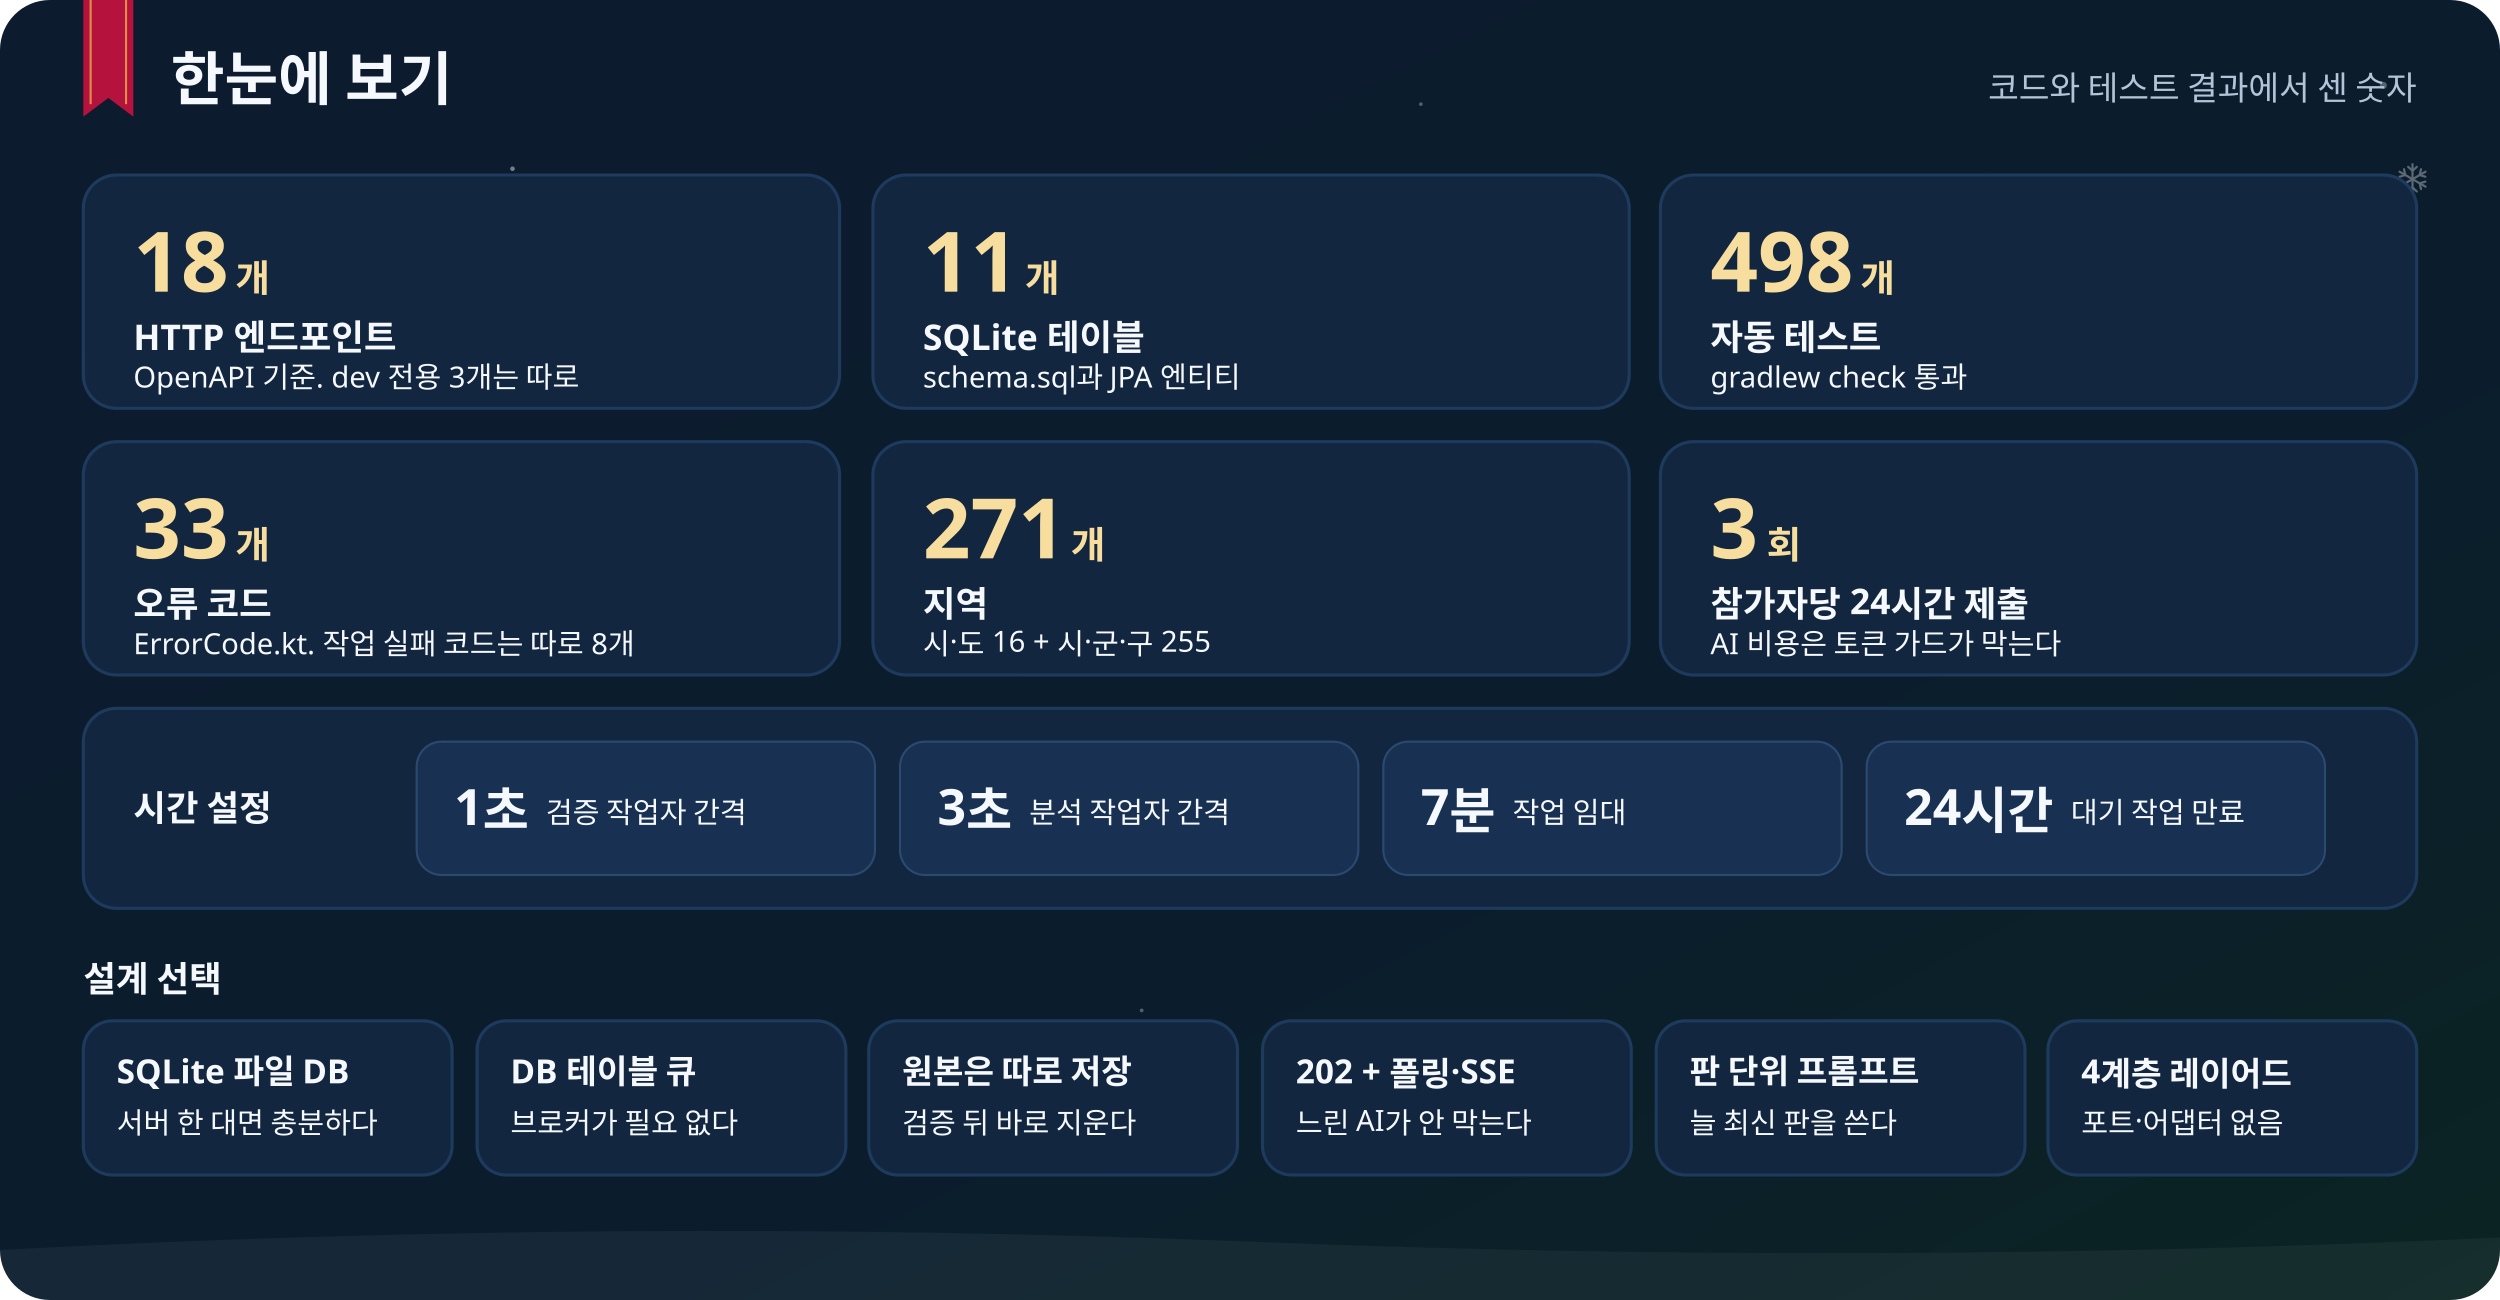
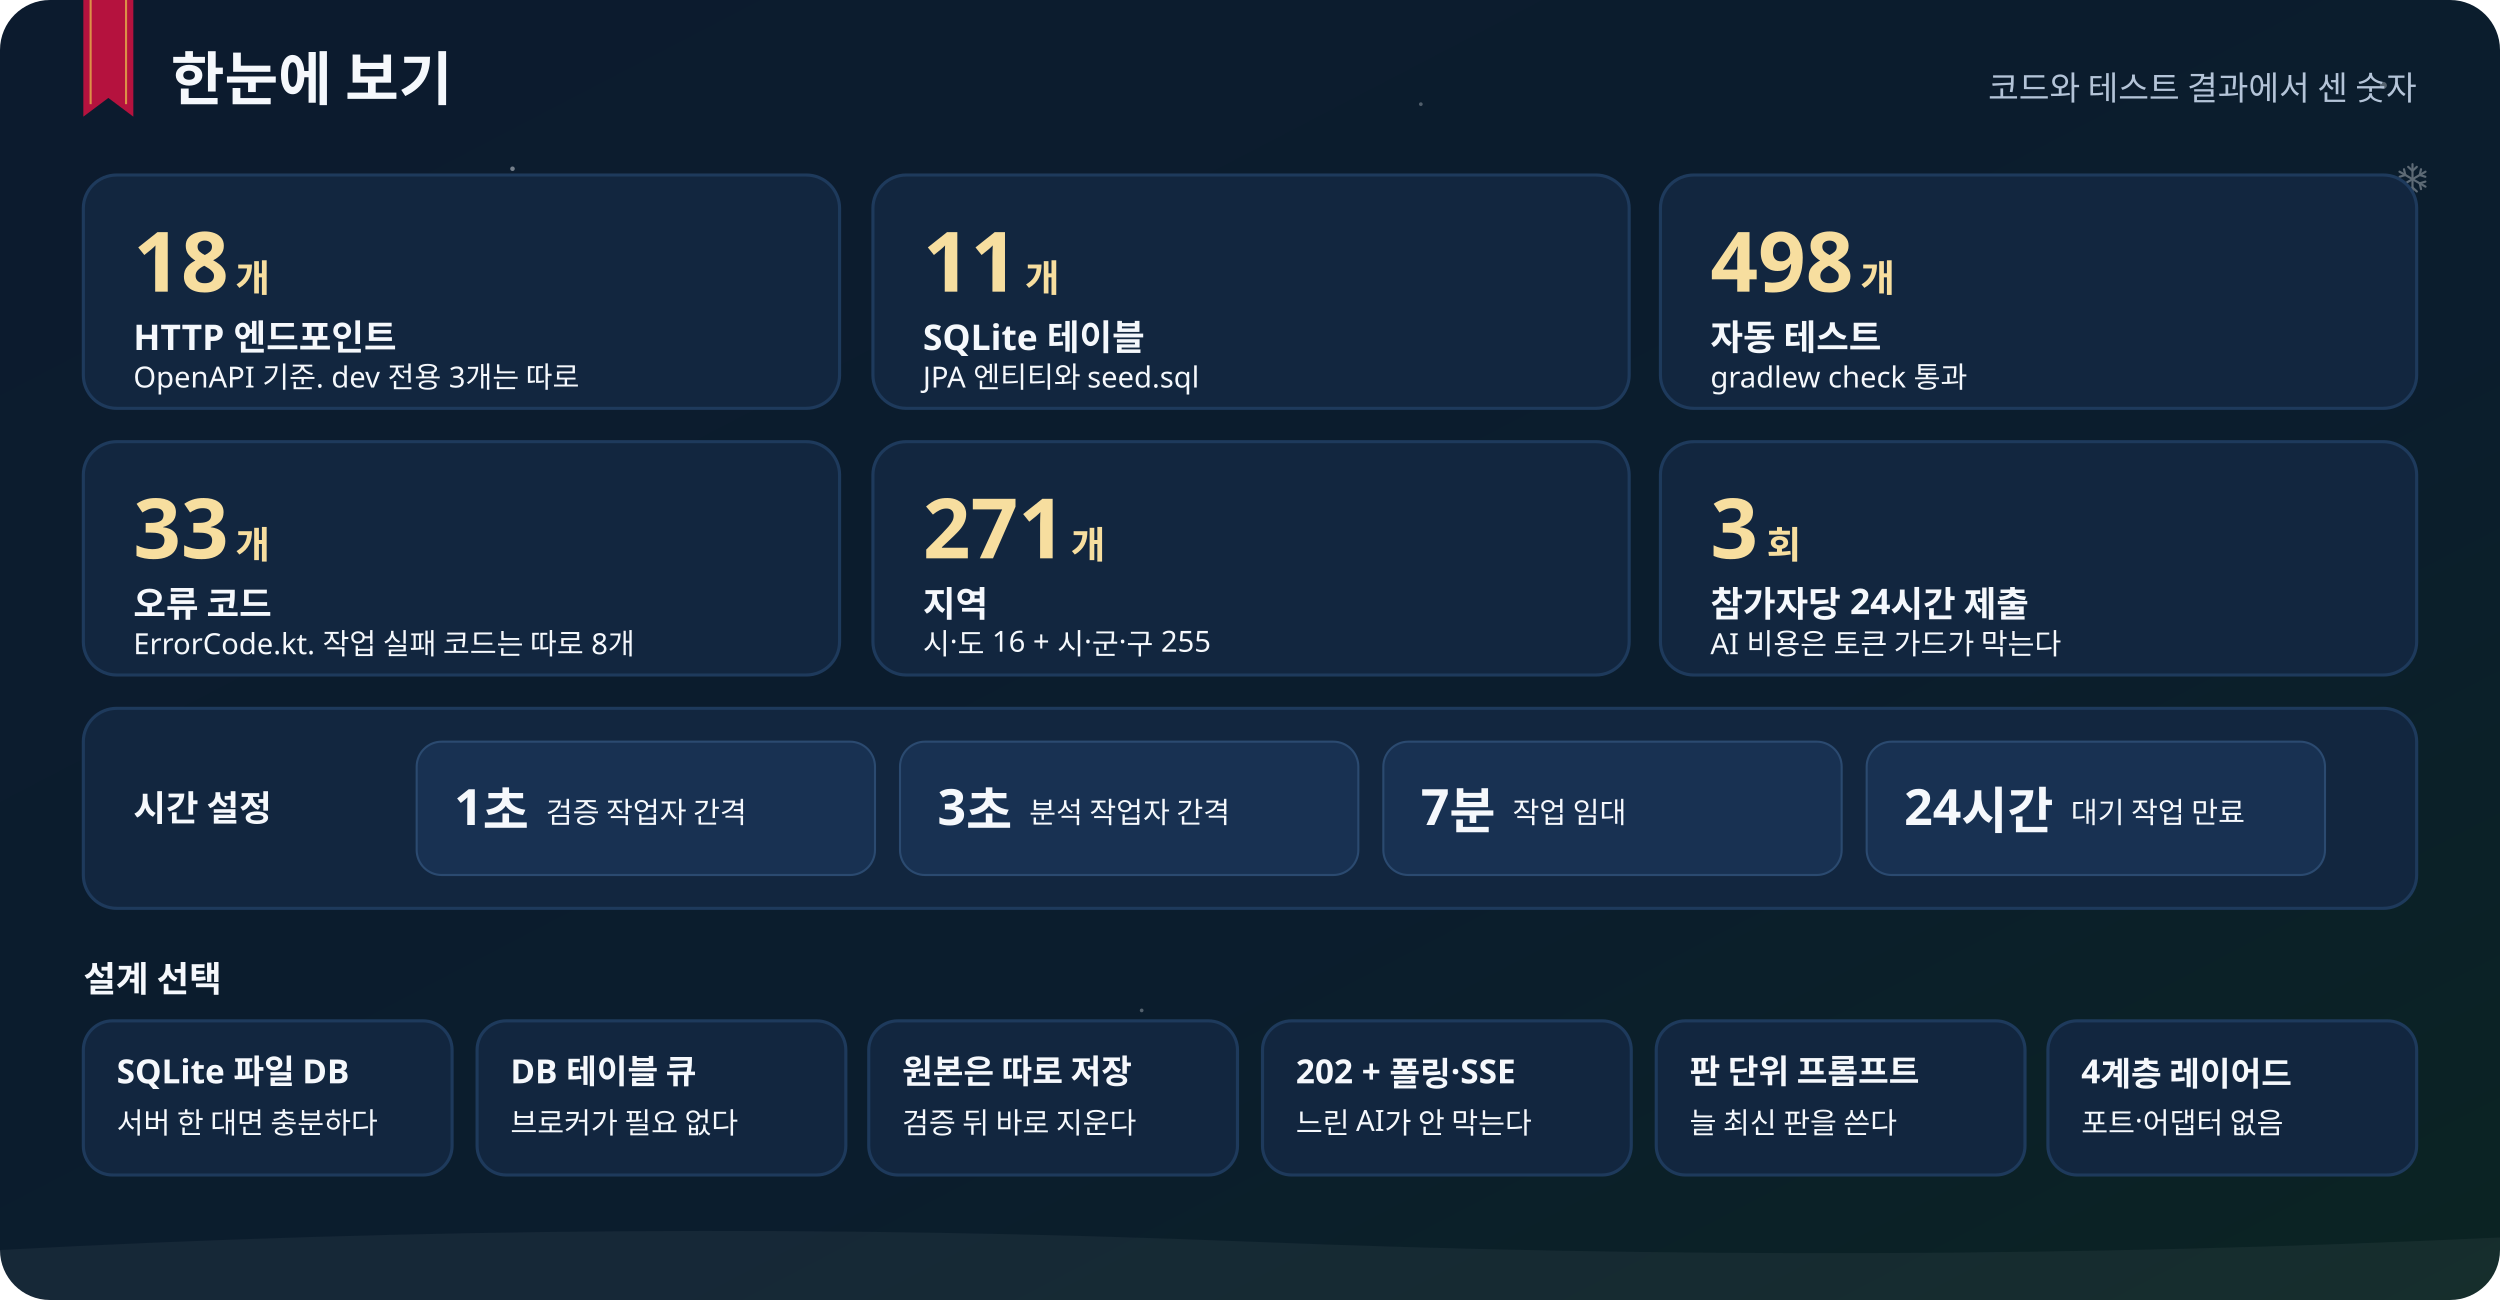
<svg xmlns="http://www.w3.org/2000/svg" xmlns:xlink="http://www.w3.org/1999/xlink" viewBox="0 0 1200 624" width="1200" height="624" role="img" aria-label="핵심 숫자: HTTP 엔드포인트 18개(dev 전용 3개 별도), SQLite 테이블 11개, 자동 테스트 498개, 오류 코드 33개, 지역 271개, 참가자당 24시간 3회 제출(AI 비용은 앱 안의 토큰 가드가 막음). 검증 작업자 1초, 분석 작업자 3초, 작업 임대 7분, 대기 작업 만료 24시간. 설계 선택 6가지.">
  <defs>
    <linearGradient id="bg" x1="0" y1="0" x2="1" y2="1">
      <stop offset="0" stop-color="#0C1B2E" />
      <stop offset="0.62" stop-color="#0B1D2D" />
      <stop offset="1" stop-color="#0B2422" />
    </linearGradient>
    <marker id="arr" viewBox="0 0 10 10" refX="9" refY="5" markerWidth="7" markerHeight="7" orient="auto">
      <path d="M0,0 L10,5 L0,10 z" fill="#B4C4D8" />
    </marker>
    <marker id="arrLater" viewBox="0 0 10 10" refX="9" refY="5" markerWidth="7" markerHeight="7" orient="auto">
      <path d="M0,0 L10,5 L0,10 z" fill="#8DA3BE" />
    </marker>
    <symbol id="flake" viewBox="-10 -10 20 20" overflow="visible">
      <g fill="none" stroke-width="1.3" stroke-linecap="round">
        <g transform="rotate(0)">
          <path d="M0,-9 V9" />
          <path d="M-2.6,-7.4 L0,-5 L2.6,-7.4" />
          <path d="M-2.6,7.4 L0,5 L2.6,7.4" />
        </g>
        <g transform="rotate(60)">
          <path d="M0,-9 V9" />
          <path d="M-2.6,-7.4 L0,-5 L2.6,-7.4" />
          <path d="M-2.6,7.4 L0,5 L2.6,7.4" />
        </g>
        <g transform="rotate(120)">
          <path d="M0,-9 V9" />
          <path d="M-2.6,-7.4 L0,-5 L2.6,-7.4" />
          <path d="M-2.6,7.4 L0,5 L2.6,7.4" />
        </g>
      </g>
    </symbol>
    <style>
      text { font-family: 'Pretendard', 'Apple SD Gothic Neo', 'Malgun Gothic', 'Noto Sans KR', 'Segoe UI', system-ui, sans-serif; }
      text:not([fill]) { fill: #F5F8FC; }
      .card { fill: #12263F; stroke: #1E3A5C; stroke-width: 1.5; }
      .inner { fill: #183152; stroke: #2B4A70; stroke-width: 1; }
      .ghost { fill: #0C1B2E; stroke: #8DA3BE; stroke-width: 1.5; stroke-dasharray: 6 5; }
      .dev { fill: #0E3328; stroke: #134236; stroke-width: 1.5; }
      .h { font-size: 17px; font-weight: 700; }
      .s { font-size: 14px; fill: #B4C4D8; }
      .code { font-family: ui-monospace, 'SF Mono', 'D2Coding', Consolas, 'Liberation Mono', monospace; font-size: 14px; fill: #8ECDF5; }
      .line { stroke: #B4C4D8; stroke-width: 2; fill: none; }
      .later { stroke: #8DA3BE; stroke-width: 2; fill: none; stroke-dasharray: 6 5; }
      
    </style>
  </defs>
  <rect width="1200" height="624" rx="24" fill="url(#bg)" />
  <path d="M0,600 Q300,584 600,596 T1200,594 V600 A24,24 0 0 1 1176,624 H24 A24,24 0 0 1 0,600 z" fill="#F5F8FC" opacity="0.05" />
  <g fill="#F5F8FC">
    <circle cx="440" cy="100" r="1.5" opacity="0.27" />
    <circle cx="669" cy="222" r="0.9" opacity="0.38" />
    <circle cx="130" cy="261" r="0.9" opacity="0.27" />
    <circle cx="548" cy="485" r="0.9" opacity="0.31" />
    <circle cx="768" cy="554" r="1.4" opacity="0.35" />
    <circle cx="1144" cy="41" r="1.7" opacity="0.32" />
    <circle cx="246" cy="81" r="1.1" opacity="0.45" />
    <circle cx="285" cy="346" r="1.4" opacity="0.34" />
    <circle cx="682" cy="50" r="0.9" opacity="0.3" />
  </g>
  <path d="M40,0 H64 V56 L52,47 L40,56 z" fill="#B5123E" />
  <path d="M43.5,0 V50 M60.5,0 V50" stroke="#E9B949" stroke-width="1" opacity="0.75" />
  <text x="82" y="48" font-size="28" font-weight="800">한눈에 보기</text>
  <text x="1160" y="48" text-anchor="end" font-size="16" fill="#B4C4D8">코드와 테스트 결과에서 센 숫자</text>
  <use href="#flake" xlink:href="#flake" x="1150" y="78" width="16" height="16" stroke="#F5F8FC" opacity="0.35" />
  <rect class="card" x="40" y="84" width="363" height="112" rx="16" />
  <text x="64" y="140" font-size="40" font-weight="800" fill="#F7DE9F">18</text>
  <text x="113" y="140" font-size="18" font-weight="700" fill="#F7DE9F">개</text>
  <text x="64" y="168" class="h">HTTP 엔드포인트</text>
  <text x="64" y="186" class="s">OpenAPI 기준. dev 전용 3개는 따로</text>
  <rect class="card" x="419" y="84" width="363" height="112" rx="16" />
  <text x="443" y="140" font-size="40" font-weight="800" fill="#F7DE9F">11</text>
  <text x="492" y="140" font-size="18" font-weight="700" fill="#F7DE9F">개</text>
  <text x="443" y="168" class="h">SQLite 테이블</text>
-   <text x="443" y="186" class="s">schema.sql과 JPA 엔티티</text>
+   <text x="443" y="186" class="s">JPA 엔티티와 seed.sql</text>
  <rect class="card" x="797" y="84" width="363" height="112" rx="16" />
  <text x="821" y="140" font-size="40" font-weight="800" fill="#F7DE9F">498</text>
  <text x="893" y="140" font-size="18" font-weight="700" fill="#F7DE9F">개</text>
  <text x="821" y="168" class="h">자동 테스트</text>
  <text x="821" y="186" class="s">gradlew check 통과</text>
  <rect class="card" x="40" y="212" width="363" height="112" rx="16" />
  <text x="64" y="268" font-size="40" font-weight="800" fill="#F7DE9F">33</text>
  <text x="113" y="268" font-size="18" font-weight="700" fill="#F7DE9F">개</text>
  <text x="64" y="296" class="h">오류 코드</text>
  <text x="64" y="314" class="s">ErrorCode.kt. 작업 실패 코드는 따로 8개</text>
  <rect class="card" x="419" y="212" width="363" height="112" rx="16" />
  <text x="443" y="268" font-size="40" font-weight="800" fill="#F7DE9F">271</text>
  <text x="514" y="268" font-size="18" font-weight="700" fill="#F7DE9F">개</text>
  <text x="443" y="296" class="h">지역</text>
  <text x="443" y="314" class="s">시·도 16 + 시·군·구 255</text>
  <rect class="card" x="797" y="212" width="363" height="112" rx="16" />
  <text x="821" y="268" font-size="40" font-weight="800" fill="#F7DE9F">3</text>
  <text x="848" y="268" font-size="18" font-weight="700" fill="#F7DE9F">회</text>
  <text x="821" y="296" class="h">참가자당 24시간 제출</text>
  <text x="821" y="314" class="s">AI 비용은 토큰 가드가 막는다</text>
  <rect class="card" x="40" y="340" width="1120" height="96" rx="16" />
  <text x="64" y="394" class="h">시간 설정</text>
  <rect class="inner" x="200" y="356" width="220" height="64" rx="12" />
  <text x="218" y="396" font-size="24" font-weight="800">1초</text>
  <text x="262" y="395" class="s">검증 작업자 간격</text>
  <rect class="inner" x="432" y="356" width="220" height="64" rx="12" />
  <text x="450" y="396" font-size="24" font-weight="800">3초</text>
  <text x="494" y="395" class="s">분석 작업자 간격</text>
  <rect class="inner" x="664" y="356" width="220" height="64" rx="12" />
  <text x="682" y="396" font-size="24" font-weight="800">7분</text>
  <text x="726" y="395" class="s">작업 임대</text>
  <rect class="inner" x="896" y="356" width="220" height="64" rx="12" />
  <text x="914" y="396" font-size="24" font-weight="800">24시간</text>
  <text x="994" y="395" class="s">대기 작업 만료</text>
  <text x="40" y="476" class="h">설계 선택</text>
  <rect class="card" x="40" y="490" width="177" height="74" rx="14" />
  <text x="56" y="520" font-size="16" font-weight="700">SQLite 파일 DB</text>
  <text x="56" y="544" class="s">서버 한 대면 충분하다</text>
  <rect class="card" x="229" y="490" width="177" height="74" rx="14" />
  <text x="245" y="520" font-size="16" font-weight="700">DB 테이블 큐</text>
  <text x="245" y="544" class="s">브로커가 필요 없다</text>
  <rect class="card" x="417" y="490" width="177" height="74" rx="14" />
  <text x="433" y="520" font-size="16" font-weight="700">원본은 따로 저장</text>
  <text x="433" y="544" class="s">검증 뒤 바로 지운다</text>
  <rect class="card" x="606" y="490" width="177" height="74" rx="14" />
  <text x="622" y="520" font-size="16" font-weight="700">202 + 폴링·SSE</text>
  <text x="622" y="544" class="s">느린 AI가 안 막는다</text>
  <rect class="card" x="795" y="490" width="177" height="74" rx="14" />
  <text x="811" y="520" font-size="16" font-weight="700">판 단위 프롬프트</text>
  <text x="811" y="544" class="s">늘 최신 판을 쓴다</text>
  <rect class="card" x="983" y="490" width="177" height="74" rx="14" />
  <text x="999" y="520" font-size="16" font-weight="700">4계층 레이어드</text>
  <text x="999" y="544" class="s">포트·어댑터 없음</text>
</svg>
